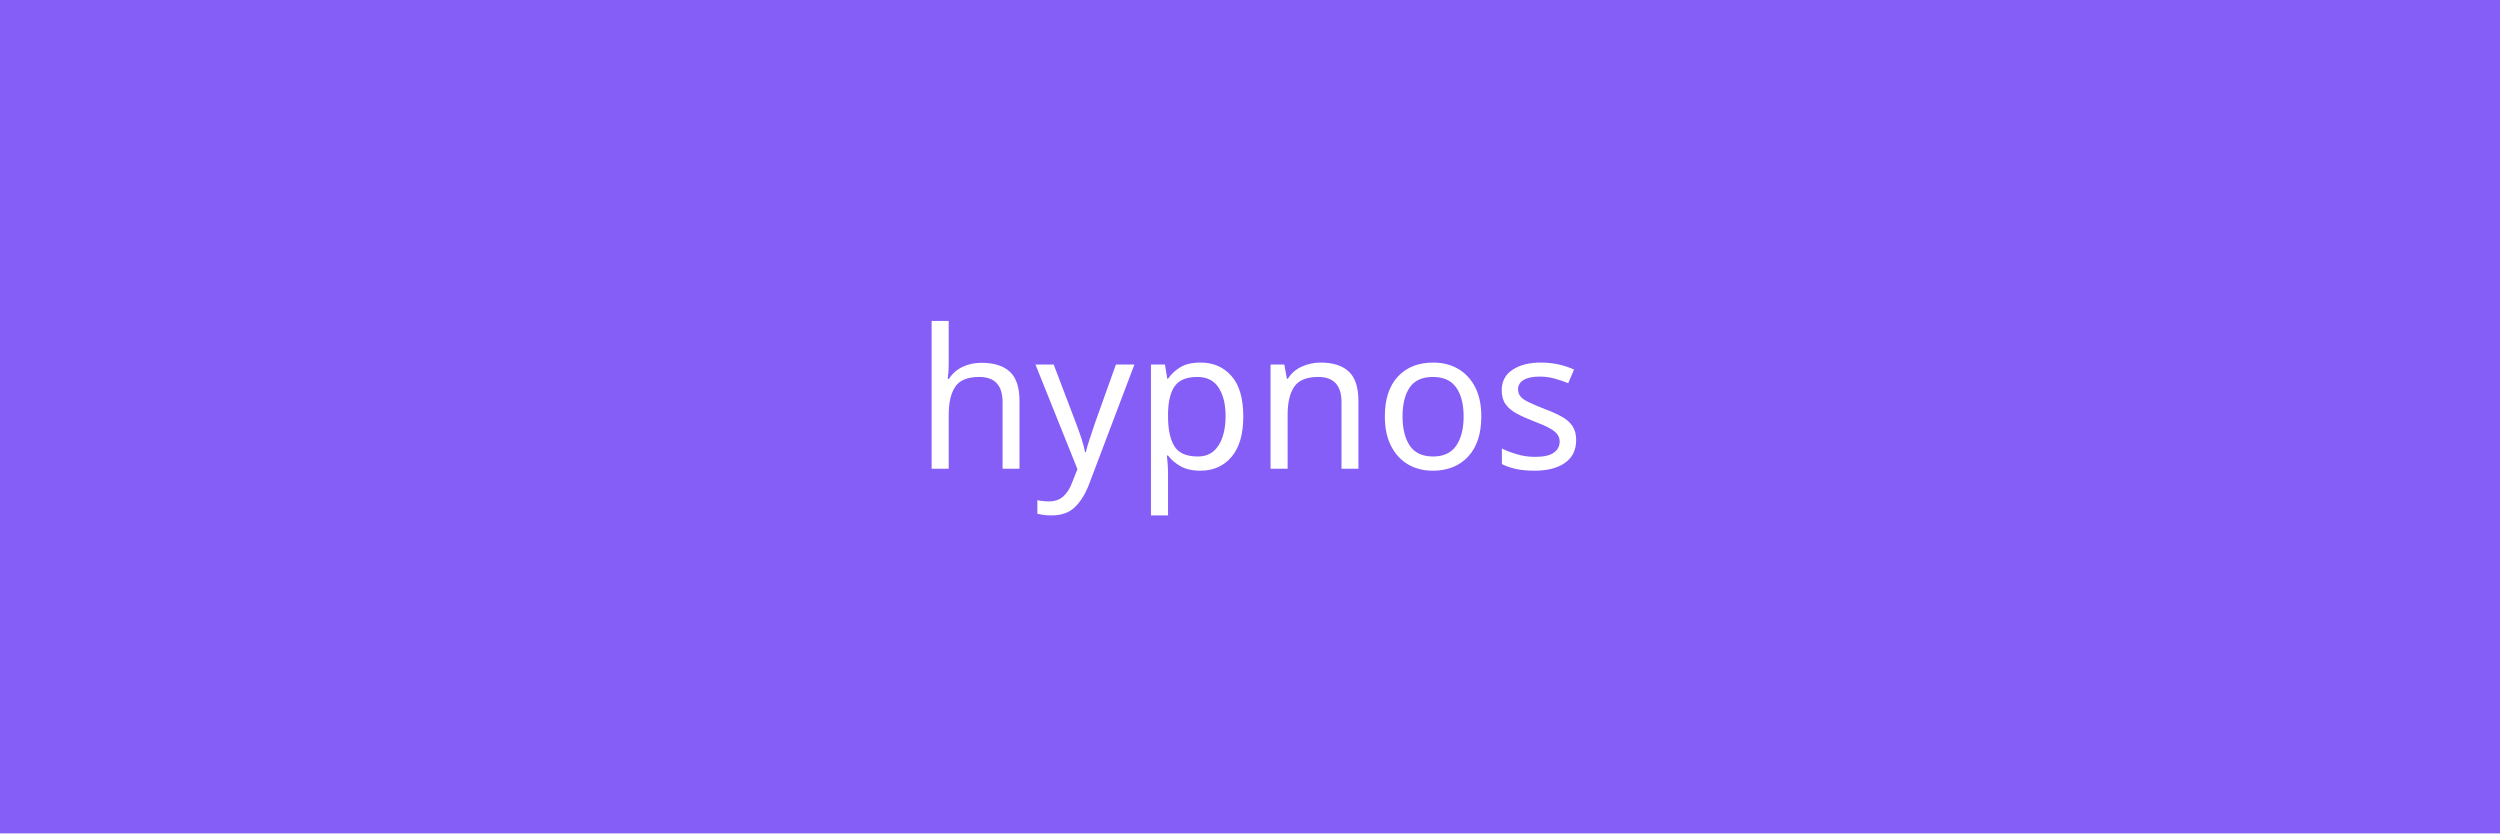
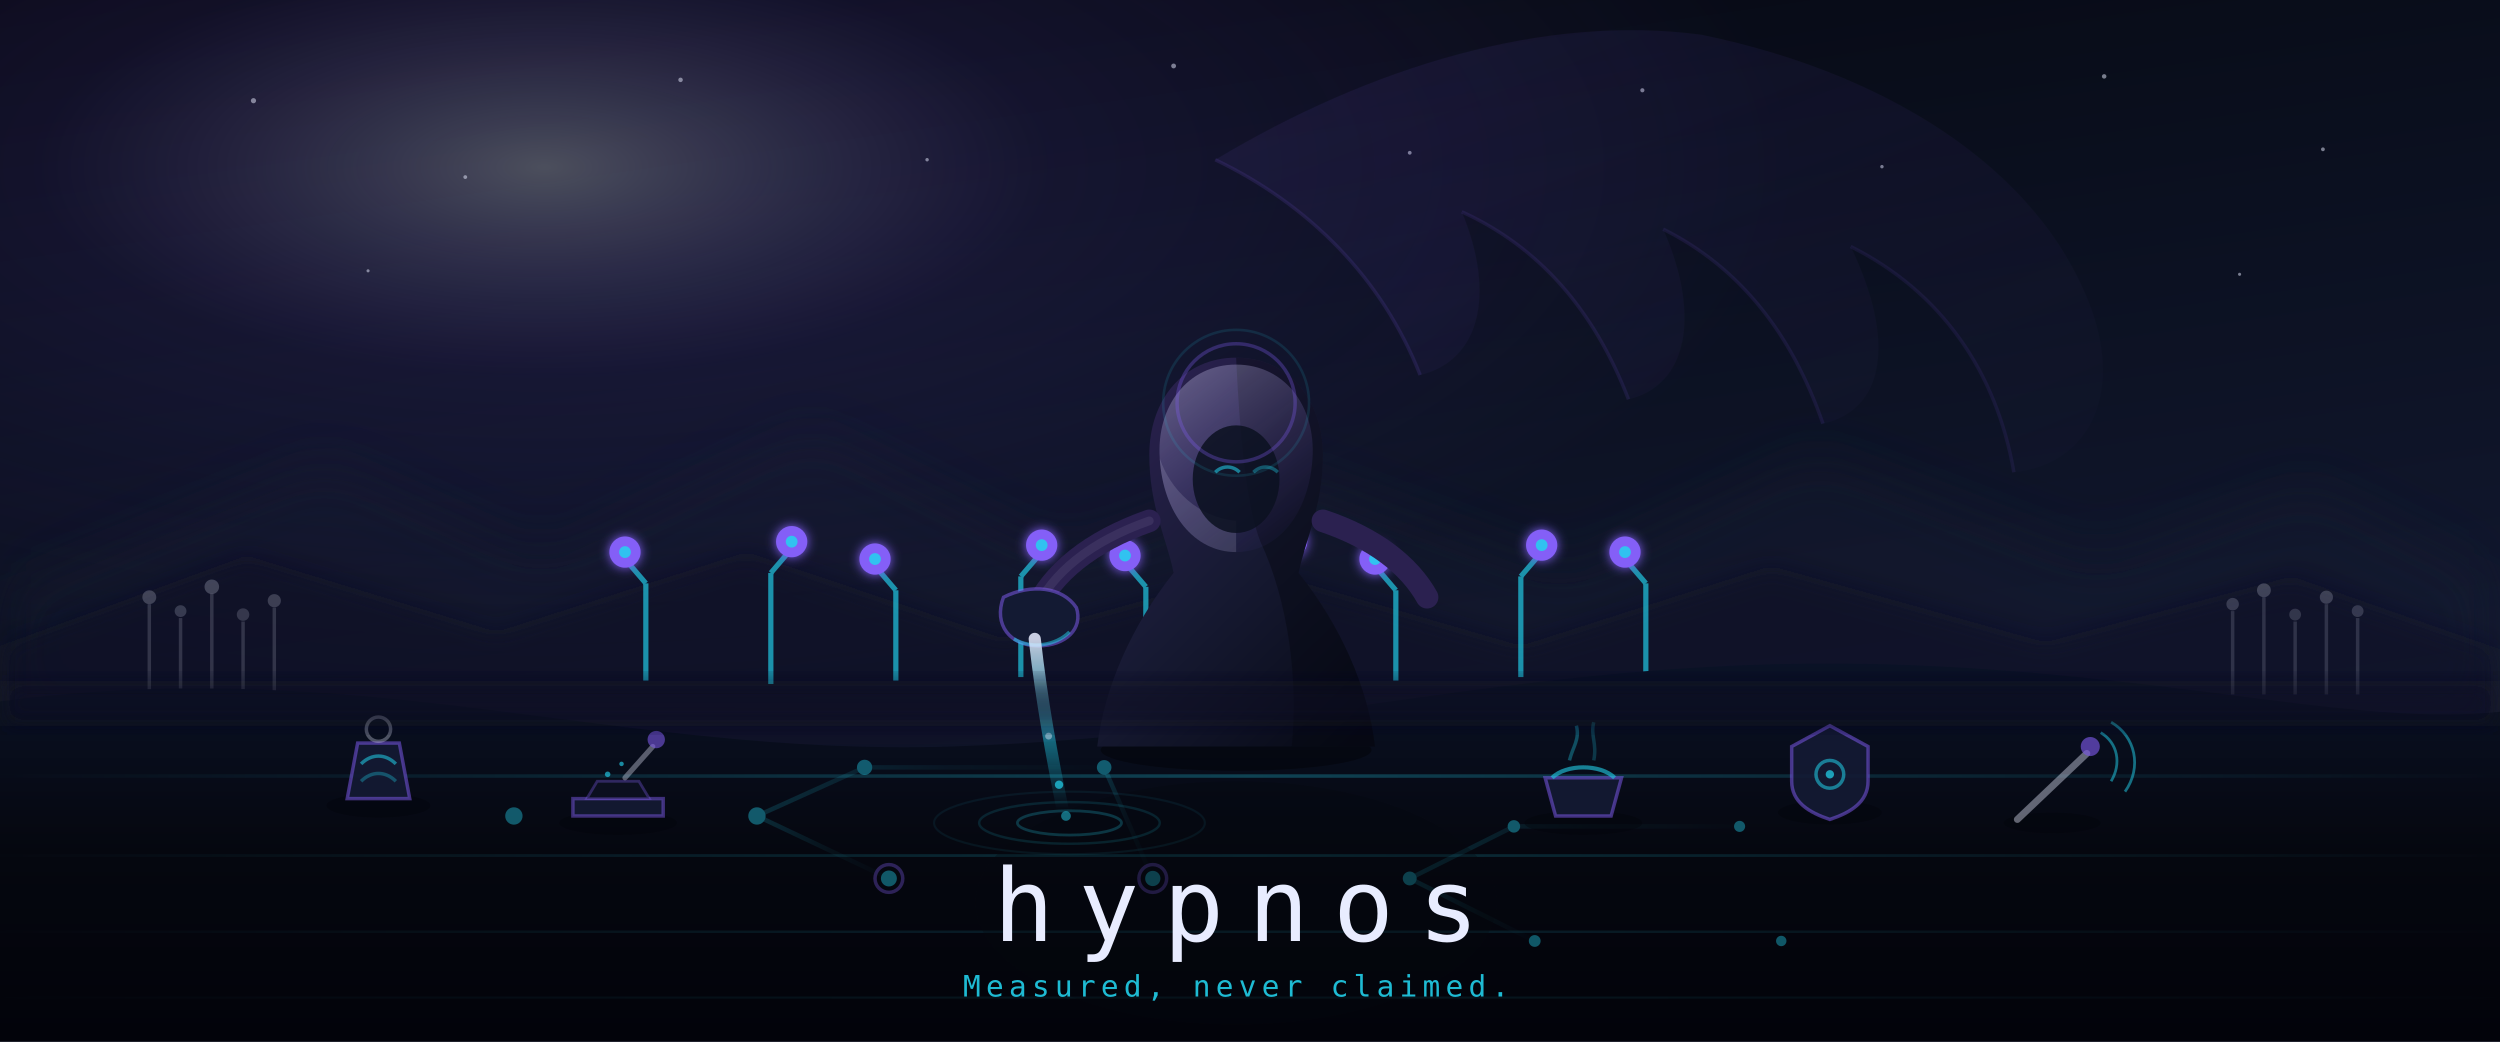
- <svg xmlns="http://www.w3.org/2000/svg" width="720" height="240" viewBox="0 0 720 240">
-   <rect width="720" height="240" fill="#845EF7" />
-   <text x="360" y="135" font-family="sans-serif" font-size="56" fill="#FFFFFF" text-anchor="middle">hypnos</text>
+ <svg xmlns="http://www.w3.org/2000/svg" width="1440" height="600" viewBox="0 0 1440 600" role="img" aria-labelledby="t d">
+   <defs>
+     <linearGradient id="sky" x1="0" y1="0" x2="0.35" y2="1">
+       <stop offset="0" stop-color="#05070f" />
+       <stop offset="0.45" stop-color="#0b1020" />
+       <stop offset="1" stop-color="#131a33" />
+     </linearGradient>
+     <radialGradient id="moon" cx="0.22" cy="0.16" r="0.5">
+       <stop offset="0" stop-color="#e8ecff" stop-opacity="0.30" />
+       <stop offset="0.4" stop-color="#845EF7" stop-opacity="0.10" />
+       <stop offset="1" stop-color="#845EF7" stop-opacity="0" />
+     </radialGradient>
+     <linearGradient id="water" x1="0" y1="0" x2="0" y2="1">
+       <stop offset="0" stop-color="#0a1226" />
+       <stop offset="0.5" stop-color="#05070f" />
+       <stop offset="1" stop-color="#02030a" />
+     </linearGradient>
+     <linearGradient id="sheen" x1="0" y1="0" x2="1" y2="0">
+       <stop offset="0" stop-color="#22d3ee" stop-opacity="0" />
+       <stop offset="0.5" stop-color="#22d3ee" stop-opacity="0.55" />
+       <stop offset="1" stop-color="#22d3ee" stop-opacity="0" />
+     </linearGradient>
+     <linearGradient id="robe" x1="0.2" y1="0" x2="0.9" y2="1">
+       <stop offset="0" stop-color="#2b2150" />
+       <stop offset="0.5" stop-color="#171a33" />
+       <stop offset="1" stop-color="#070a16" />
+     </linearGradient>
+     <linearGradient id="veil" x1="0" y1="0" x2="0.6" y2="1">
+       <stop offset="0" stop-color="#e8ecff" stop-opacity="0.34" />
+       <stop offset="1" stop-color="#845EF7" stop-opacity="0.04" />
+     </linearGradient>
+     <linearGradient id="hand" x1="0.1" y1="0" x2="0.9" y2="1">
+       <stop offset="0" stop-color="#845EF7" stop-opacity="0.16" />
+       <stop offset="1" stop-color="#845EF7" stop-opacity="0.02" />
+     </linearGradient>
+     <linearGradient id="pour" x1="0" y1="0" x2="0" y2="1">
+       <stop offset="0" stop-color="#e8ecff" stop-opacity="0.85" />
+       <stop offset="0.6" stop-color="#22d3ee" stop-opacity="0.45" />
+       <stop offset="1" stop-color="#22d3ee" stop-opacity="0" />
+     </linearGradient>
+     <linearGradient id="fade" x1="0" y1="0" x2="1" y2="0">
+       <stop offset="0" stop-color="#22d3ee" stop-opacity="0.42" />
+       <stop offset="0.55" stop-color="#22d3ee" stop-opacity="0.12" />
+       <stop offset="1" stop-color="#22d3ee" stop-opacity="0.01" />
+     </linearGradient>
+     <filter id="soft" x="-20%" y="-20%" width="140%" height="140%">
+       <feGaussianBlur stdDeviation="7" />
+     </filter>
+     <filter id="haze" x="-20%" y="-20%" width="140%" height="140%">
+       <feGaussianBlur stdDeviation="18" />
+     </filter>
+     <filter id="glow" x="-50%" y="-50%" width="200%" height="200%">
+       <feGaussianBlur stdDeviation="3.2" result="b" />
+       <feMerge>
+         <feMergeNode in="b" />
+         <feMergeNode in="SourceGraphic" />
+       </feMerge>
+     </filter>
+     <clipPath id="river">
+       <path d="M0 404 C 210 376, 356 436, 548 430 C 760 423, 900 372, 1120 384 C 1268 392, 1360 418, 1440 410 L1440 600 L0 600 Z" />
+     </clipPath>
+   </defs>
+   <rect width="1440" height="600" fill="url(#sky)" />
+   <rect width="1440" height="600" fill="url(#moon)" />
+   <g fill="#e8ecff" opacity="0.5">
+     <circle cx="146" cy="58" r="1.5" />
+     <circle cx="268" cy="102" r="1.1" />
+     <circle cx="392" cy="46" r="1.3" />
+     <circle cx="534" cy="92" r="1" />
+     <circle cx="676" cy="38" r="1.4" />
+     <circle cx="812" cy="88" r="1.1" />
+     <circle cx="946" cy="52" r="1.2" />
+     <circle cx="1084" cy="96" r="1" />
+     <circle cx="1212" cy="44" r="1.3" />
+     <circle cx="1338" cy="86" r="1.1" />
+     <circle cx="212" cy="156" r="0.9" />
+     <circle cx="1290" cy="158" r="0.9" />
+   </g>
+   <g opacity="0.30" filter="url(#haze)">
+     <path d="M0 338 L188 262 L312 318 L468 244 L612 316 L742 268 L900 326 L1046 258 L1208 320 L1330 276 L1440 330 L1440 420 L0 420 Z" fill="#131a33" />
+   </g>
+   <g opacity="0.46" filter="url(#soft)">
+     <path d="M0 372 L142 320 L286 364 L430 318 L578 368 L724 328 L876 372 L1020 326 L1178 370 L1320 332 L1440 374 L1440 440 L0 440 Z" fill="#0b1020" />
+   </g>
+   <g opacity="0.52">
+     <path d="M980 20 C 1096 44, 1180 104, 1206 182 C 1222 232, 1200 268, 1160 272 C 1150 214, 1118 168, 1066 142 C 1092 196, 1086 236, 1050 244 C 1032 192, 1002 154, 958 132 C 980 182, 972 222, 938 230 C 918 178, 886 142, 842 122 C 862 170, 852 208, 818 216 C 796 160, 754 118, 700 92 C 790 38, 890 8, 980 20 Z" fill="url(#hand)" />
+     <path d="M700 92 C 754 118, 796 160, 818 216" fill="none" stroke="#845EF7" stroke-opacity="0.26" stroke-width="2" />
+     <path d="M842 122 C 886 142, 918 178, 938 230" fill="none" stroke="#845EF7" stroke-opacity="0.22" stroke-width="2" />
+     <path d="M958 132 C 1002 154, 1032 192, 1050 244" fill="none" stroke="#845EF7" stroke-opacity="0.20" stroke-width="2" />
+     <path d="M1066 142 C 1118 168, 1150 214, 1160 272" fill="none" stroke="#845EF7" stroke-opacity="0.18" stroke-width="2" />
+   </g>
+   <g opacity="0.72">
+     <path d="M86 398 L86 348 M104 398 L104 356 M122 398 L122 342 M140 398 L140 358 M158 398 L158 350" stroke="#e8ecff" stroke-opacity="0.22" stroke-width="2" />
+     <circle cx="86" cy="344" r="4" fill="#e8ecff" opacity="0.30" />
+     <circle cx="104" cy="352" r="3.4" fill="#e8ecff" opacity="0.26" />
+     <circle cx="122" cy="338" r="4.2" fill="#e8ecff" opacity="0.32" />
+     <circle cx="140" cy="354" r="3.6" fill="#e8ecff" opacity="0.24" />
+     <circle cx="158" cy="346" r="3.8" fill="#e8ecff" opacity="0.28" />
+     <path d="M1286 400 L1286 352 M1304 400 L1304 344 M1322 400 L1322 358 M1340 400 L1340 348 M1358 400 L1358 356" stroke="#e8ecff" stroke-opacity="0.20" stroke-width="2" />
+     <circle cx="1286" cy="348" r="3.6" fill="#e8ecff" opacity="0.26" />
+     <circle cx="1304" cy="340" r="4" fill="#e8ecff" opacity="0.30" />
+     <circle cx="1322" cy="354" r="3.4" fill="#e8ecff" opacity="0.22" />
+     <circle cx="1340" cy="344" r="3.8" fill="#e8ecff" opacity="0.28" />
+     <circle cx="1358" cy="352" r="3.4" fill="#e8ecff" opacity="0.24" />
+   </g>
+   <g>
+     <g stroke="#22d3ee" stroke-width="3" fill="none" opacity="0.66">
+       <path d="M372 392 L372 336" />
+       <path d="M372 336 L360 322" />
+       <path d="M444 394 L444 330" />
+       <path d="M444 330 L456 316" />
+       <path d="M516 392 L516 340" />
+       <path d="M516 340 L504 326" />
+       <path d="M588 390 L588 332" />
+       <path d="M588 332 L600 318" />
+       <path d="M660 392 L660 338" />
+       <path d="M660 338 L648 324" />
+       <path d="M732 390 L732 330" />
+       <path d="M732 330 L744 316" />
+       <path d="M804 392 L804 340" />
+       <path d="M804 340 L792 326" />
+       <path d="M876 390 L876 332" />
+       <path d="M876 332 L888 318" />
+       <path d="M948 392 L948 336" />
+       <path d="M948 336 L936 322" />
+     </g>
+     <g fill="#845EF7" filter="url(#glow)">
+       <circle cx="360" cy="318" r="9" />
+       <circle cx="456" cy="312" r="9" />
+       <circle cx="504" cy="322" r="9" />
+       <circle cx="600" cy="314" r="9" />
+       <circle cx="648" cy="320" r="9" />
+       <circle cx="744" cy="312" r="9" />
+       <circle cx="792" cy="322" r="9" />
+       <circle cx="888" cy="314" r="9" />
+       <circle cx="936" cy="318" r="9" />
+     </g>
+     <g fill="#22d3ee" opacity="0.85">
+       <circle cx="360" cy="318" r="3.4" />
+       <circle cx="456" cy="312" r="3.4" />
+       <circle cx="504" cy="322" r="3.4" />
+       <circle cx="600" cy="314" r="3.4" />
+       <circle cx="648" cy="320" r="3.4" />
+       <circle cx="744" cy="312" r="3.4" />
+       <circle cx="792" cy="322" r="3.4" />
+       <circle cx="888" cy="314" r="3.4" />
+       <circle cx="936" cy="318" r="3.4" />
+     </g>
+   </g>
+   <path d="M0 404 C 210 376, 356 436, 548 430 C 760 423, 900 372, 1120 384 C 1268 392, 1360 418, 1440 410 L1440 600 L0 600 Z" fill="url(#water)" />
+   <g clip-path="url(#river)">
+     <g opacity="0.5">
+       <rect x="0" y="446" width="1440" height="2" fill="url(#sheen)" />
+       <rect x="0" y="492" width="1440" height="1.6" fill="url(#sheen)" opacity="0.7" />
+       <rect x="0" y="536" width="1440" height="1.4" fill="url(#sheen)" opacity="0.5" />
+       <rect x="0" y="574" width="1440" height="1.2" fill="url(#sheen)" opacity="0.35" />
+     </g>
+     <g opacity="0.40">
+       <g stroke="url(#fade)" stroke-width="2.6" fill="none">
+         <path d="M296 470 L436 470" />
+         <path d="M436 470 L512 506" />
+         <path d="M512 506 L664 506" />
+         <path d="M436 470 L498 442 L636 442" />
+         <path d="M636 442 L664 506" />
+         <path d="M664 506 L812 506" />
+         <path d="M812 506 L884 542" />
+         <path d="M884 542 L1026 542" />
+         <path d="M812 506 L872 476 L1002 476" />
+       </g>
+       <g fill="#22d3ee">
+         <circle cx="296" cy="470" r="5" />
+         <circle cx="436" cy="470" r="5" />
+         <circle cx="512" cy="506" r="4.6" />
+         <circle cx="498" cy="442" r="4.4" />
+         <circle cx="636" cy="442" r="4.2" />
+         <circle cx="664" cy="506" r="4.4" />
+         <circle cx="812" cy="506" r="4" />
+         <circle cx="872" cy="476" r="3.6" />
+         <circle cx="1002" cy="476" r="3.2" />
+         <circle cx="884" cy="542" r="3.4" />
+         <circle cx="1026" cy="542" r="3" />
+       </g>
+       <g fill="#845EF7" opacity="0.8">
+         <circle cx="512" cy="506" r="8" fill="none" stroke="#845EF7" stroke-width="2" />
+         <circle cx="664" cy="506" r="8" fill="none" stroke="#845EF7" stroke-width="2" />
+       </g>
+     </g>
+     <g opacity="0.30">
+       <ellipse cx="712" cy="520" rx="150" ry="70" fill="#05070f" />
+       <ellipse cx="712" cy="520" rx="150" ry="70" fill="#05070f" opacity="0.6" />
+     </g>
+   </g>
+   <g>
+     <g transform="translate(0 0)">
+       <ellipse cx="712" cy="432" rx="78" ry="12" fill="#02030a" opacity="0.55" />
+       <path d="M712 206 C 742 206, 762 230, 762 262 C 762 292, 752 310, 748 330 C 772 360, 788 396, 792 430 L632 430 C 636 396, 652 360, 676 330 C 672 310, 662 292, 662 262 C 662 230, 682 206, 712 206 Z" fill="url(#robe)" />
+       <path d="M712 206 C 742 206, 762 230, 762 262 C 762 292, 752 310, 748 330 C 772 360, 788 396, 792 430 L744 430 C 748 392, 742 346, 726 312 C 718 292, 714 250, 712 206 Z" fill="#05070f" opacity="0.45" />
+       <path d="M712 210 C 740 210, 758 234, 756 264 C 754 296, 736 318, 712 318 C 688 318, 670 296, 668 264 C 666 234, 684 210, 712 210 Z" fill="url(#veil)" />
+       <path d="M712 318 C 688 318, 670 296, 668 264 C 674 282, 690 298, 712 300 Z" fill="#e8ecff" opacity="0.14" />
+       <ellipse cx="712" cy="276" rx="25" ry="31" fill="#0b1020" opacity="0.85" />
+       <path d="M700 272 C 704 268, 710 268, 714 272" stroke="#22d3ee" stroke-opacity="0.55" stroke-width="2" fill="none" />
+       <path d="M722 272 C 726 268, 732 268, 736 272" stroke="#22d3ee" stroke-opacity="0.35" stroke-width="2" fill="none" />
+       <circle cx="712" cy="232" r="34" fill="none" stroke="#845EF7" stroke-opacity="0.30" stroke-width="2" />
+       <circle cx="712" cy="232" r="42" fill="none" stroke="#22d3ee" stroke-opacity="0.12" stroke-width="1.5" />
+       <path d="M662 300 C 628 312, 606 330, 596 352" stroke="#2b2150" stroke-width="13" fill="none" stroke-linecap="round" />
+       <path d="M662 300 C 628 312, 606 330, 596 352" stroke="#e8ecff" stroke-opacity="0.08" stroke-width="5" fill="none" stroke-linecap="round" />
+       <path d="M762 300 C 792 310, 812 326, 822 344" stroke="#2b2150" stroke-width="13" fill="none" stroke-linecap="round" />
+       <g transform="translate(578 344)">
+         <path d="M0 0 C 16 -8, 34 -6, 42 6 C 46 18, 36 28, 20 28 C 4 28, -6 16, 0 0 Z" fill="#131a33" stroke="#845EF7" stroke-opacity="0.5" stroke-width="2" />
+         <path d="M6 24 C 16 30, 30 28, 38 20" stroke="#22d3ee" stroke-opacity="0.5" stroke-width="2" fill="none" />
+       </g>
+       <path d="M596 368 C 600 404, 606 436, 612 466" stroke="url(#pour)" stroke-width="7" fill="none" stroke-linecap="round" />
+       <g opacity="0.7">
+         <circle cx="610" cy="452" r="2.4" fill="#22d3ee" />
+         <circle cx="604" cy="424" r="2" fill="#e8ecff" opacity="0.6" />
+         <circle cx="614" cy="470" r="2.8" fill="#22d3ee" opacity="0.7" />
+       </g>
+       <g opacity="0.5">
+         <ellipse cx="616" cy="474" rx="30" ry="7" fill="none" stroke="#22d3ee" stroke-opacity="0.45" stroke-width="1.6" />
+         <ellipse cx="616" cy="474" rx="52" ry="12" fill="none" stroke="#22d3ee" stroke-opacity="0.26" stroke-width="1.4" />
+         <ellipse cx="616" cy="474" rx="78" ry="18" fill="none" stroke="#22d3ee" stroke-opacity="0.14" stroke-width="1.2" />
+       </g>
+     </g>
+   </g>
+   <g opacity="0.9">
+     <g transform="translate(196 430)">
+       <ellipse cx="22" cy="34" rx="30" ry="7" fill="#02030a" opacity="0.5" />
+       <path d="M4 30 L40 30 L34 -2 L10 -2 Z" fill="#131a33" stroke="#845EF7" stroke-opacity="0.55" stroke-width="2" />
+       <path d="M12 10 C 18 4, 26 4, 32 10" stroke="#22d3ee" stroke-opacity="0.6" stroke-width="2" fill="none" />
+       <path d="M12 20 C 18 14, 26 14, 32 20" stroke="#22d3ee" stroke-opacity="0.35" stroke-width="2" fill="none" />
+       <circle cx="22" cy="-10" r="7" fill="none" stroke="#e8ecff" stroke-opacity="0.35" stroke-width="2" />
+     </g>
+     <g transform="translate(330 444)">
+       <ellipse cx="26" cy="30" rx="34" ry="7" fill="#02030a" opacity="0.5" />
+       <path d="M0 26 L52 26 L52 16 L0 16 Z" fill="#131a33" stroke="#845EF7" stroke-opacity="0.5" stroke-width="2" />
+       <path d="M8 16 L44 16 L38 6 L14 6 Z" fill="#0b1020" stroke="#845EF7" stroke-opacity="0.35" stroke-width="1.6" />
+       <path d="M30 4 L46 -14" stroke="#e8ecff" stroke-opacity="0.4" stroke-width="3" stroke-linecap="round" />
+       <circle cx="48" cy="-18" r="5" fill="#845EF7" opacity="0.6" />
+       <g opacity="0.7">
+         <circle cx="20" cy="2" r="1.6" fill="#22d3ee" />
+         <circle cx="28" cy="-4" r="1.3" fill="#22d3ee" />
+       </g>
+     </g>
+     <g transform="translate(884 444)">
+       <ellipse cx="28" cy="30" rx="34" ry="7" fill="#02030a" opacity="0.5" />
+       <path d="M6 4 L50 4 L44 26 L12 26 Z" fill="#131a33" stroke="#845EF7" stroke-opacity="0.55" stroke-width="2" />
+       <path d="M10 4 C 18 -4, 38 -4, 46 4" stroke="#22d3ee" stroke-opacity="0.65" stroke-width="2.4" fill="none" />
+       <g opacity="0.8">
+         <path d="M20 -6 C 22 -14, 26 -18, 24 -26" stroke="#22d3ee" stroke-opacity="0.45" stroke-width="2" fill="none" />
+         <path d="M34 -6 C 36 -16, 32 -20, 34 -28" stroke="#22d3ee" stroke-opacity="0.3" stroke-width="2" fill="none" />
+       </g>
+     </g>
+     <g transform="translate(1030 432)">
+       <ellipse cx="24" cy="36" rx="30" ry="7" fill="#02030a" opacity="0.5" />
+       <path d="M24 -14 L46 -2 L46 18 C 46 30, 36 36, 24 40 C 12 36, 2 30, 2 18 L2 -2 Z" fill="#131a33" stroke="#845EF7" stroke-opacity="0.55" stroke-width="2" />
+       <circle cx="24" cy="14" r="8" fill="none" stroke="#22d3ee" stroke-opacity="0.6" stroke-width="2" />
+       <circle cx="24" cy="14" r="2.4" fill="#22d3ee" opacity="0.8" />
+     </g>
+     <g transform="translate(1160 450)">
+       <ellipse cx="22" cy="24" rx="28" ry="6" fill="#02030a" opacity="0.5" />
+       <path d="M2 22 L42 -16" stroke="#e8ecff" stroke-opacity="0.45" stroke-width="4" stroke-linecap="round" />
+       <circle cx="44" cy="-20" r="5.5" fill="#845EF7" opacity="0.65" />
+       <g opacity="0.55" fill="none" stroke="#22d3ee" stroke-width="1.6">
+         <path d="M50 -28 C 60 -22, 62 -10, 56 0" />
+         <path d="M56 -34 C 70 -26, 74 -8, 64 6" />
+       </g>
+     </g>
+   </g>
+   <g opacity="0.55" filter="url(#soft)">
+     <rect x="0" y="392" width="1440" height="26" fill="#0b1020" />
+   </g>
+   <g font-family="monospace">
+     <text x="712" y="542" text-anchor="middle" font-size="58" fill="#e8ecff" letter-spacing="14">hypnos</text>
+     <text x="712" y="574" text-anchor="middle" font-size="17" fill="#22d3ee" opacity="0.88" letter-spacing="3">Measured, never claimed.</text>
+   </g>
</svg>
